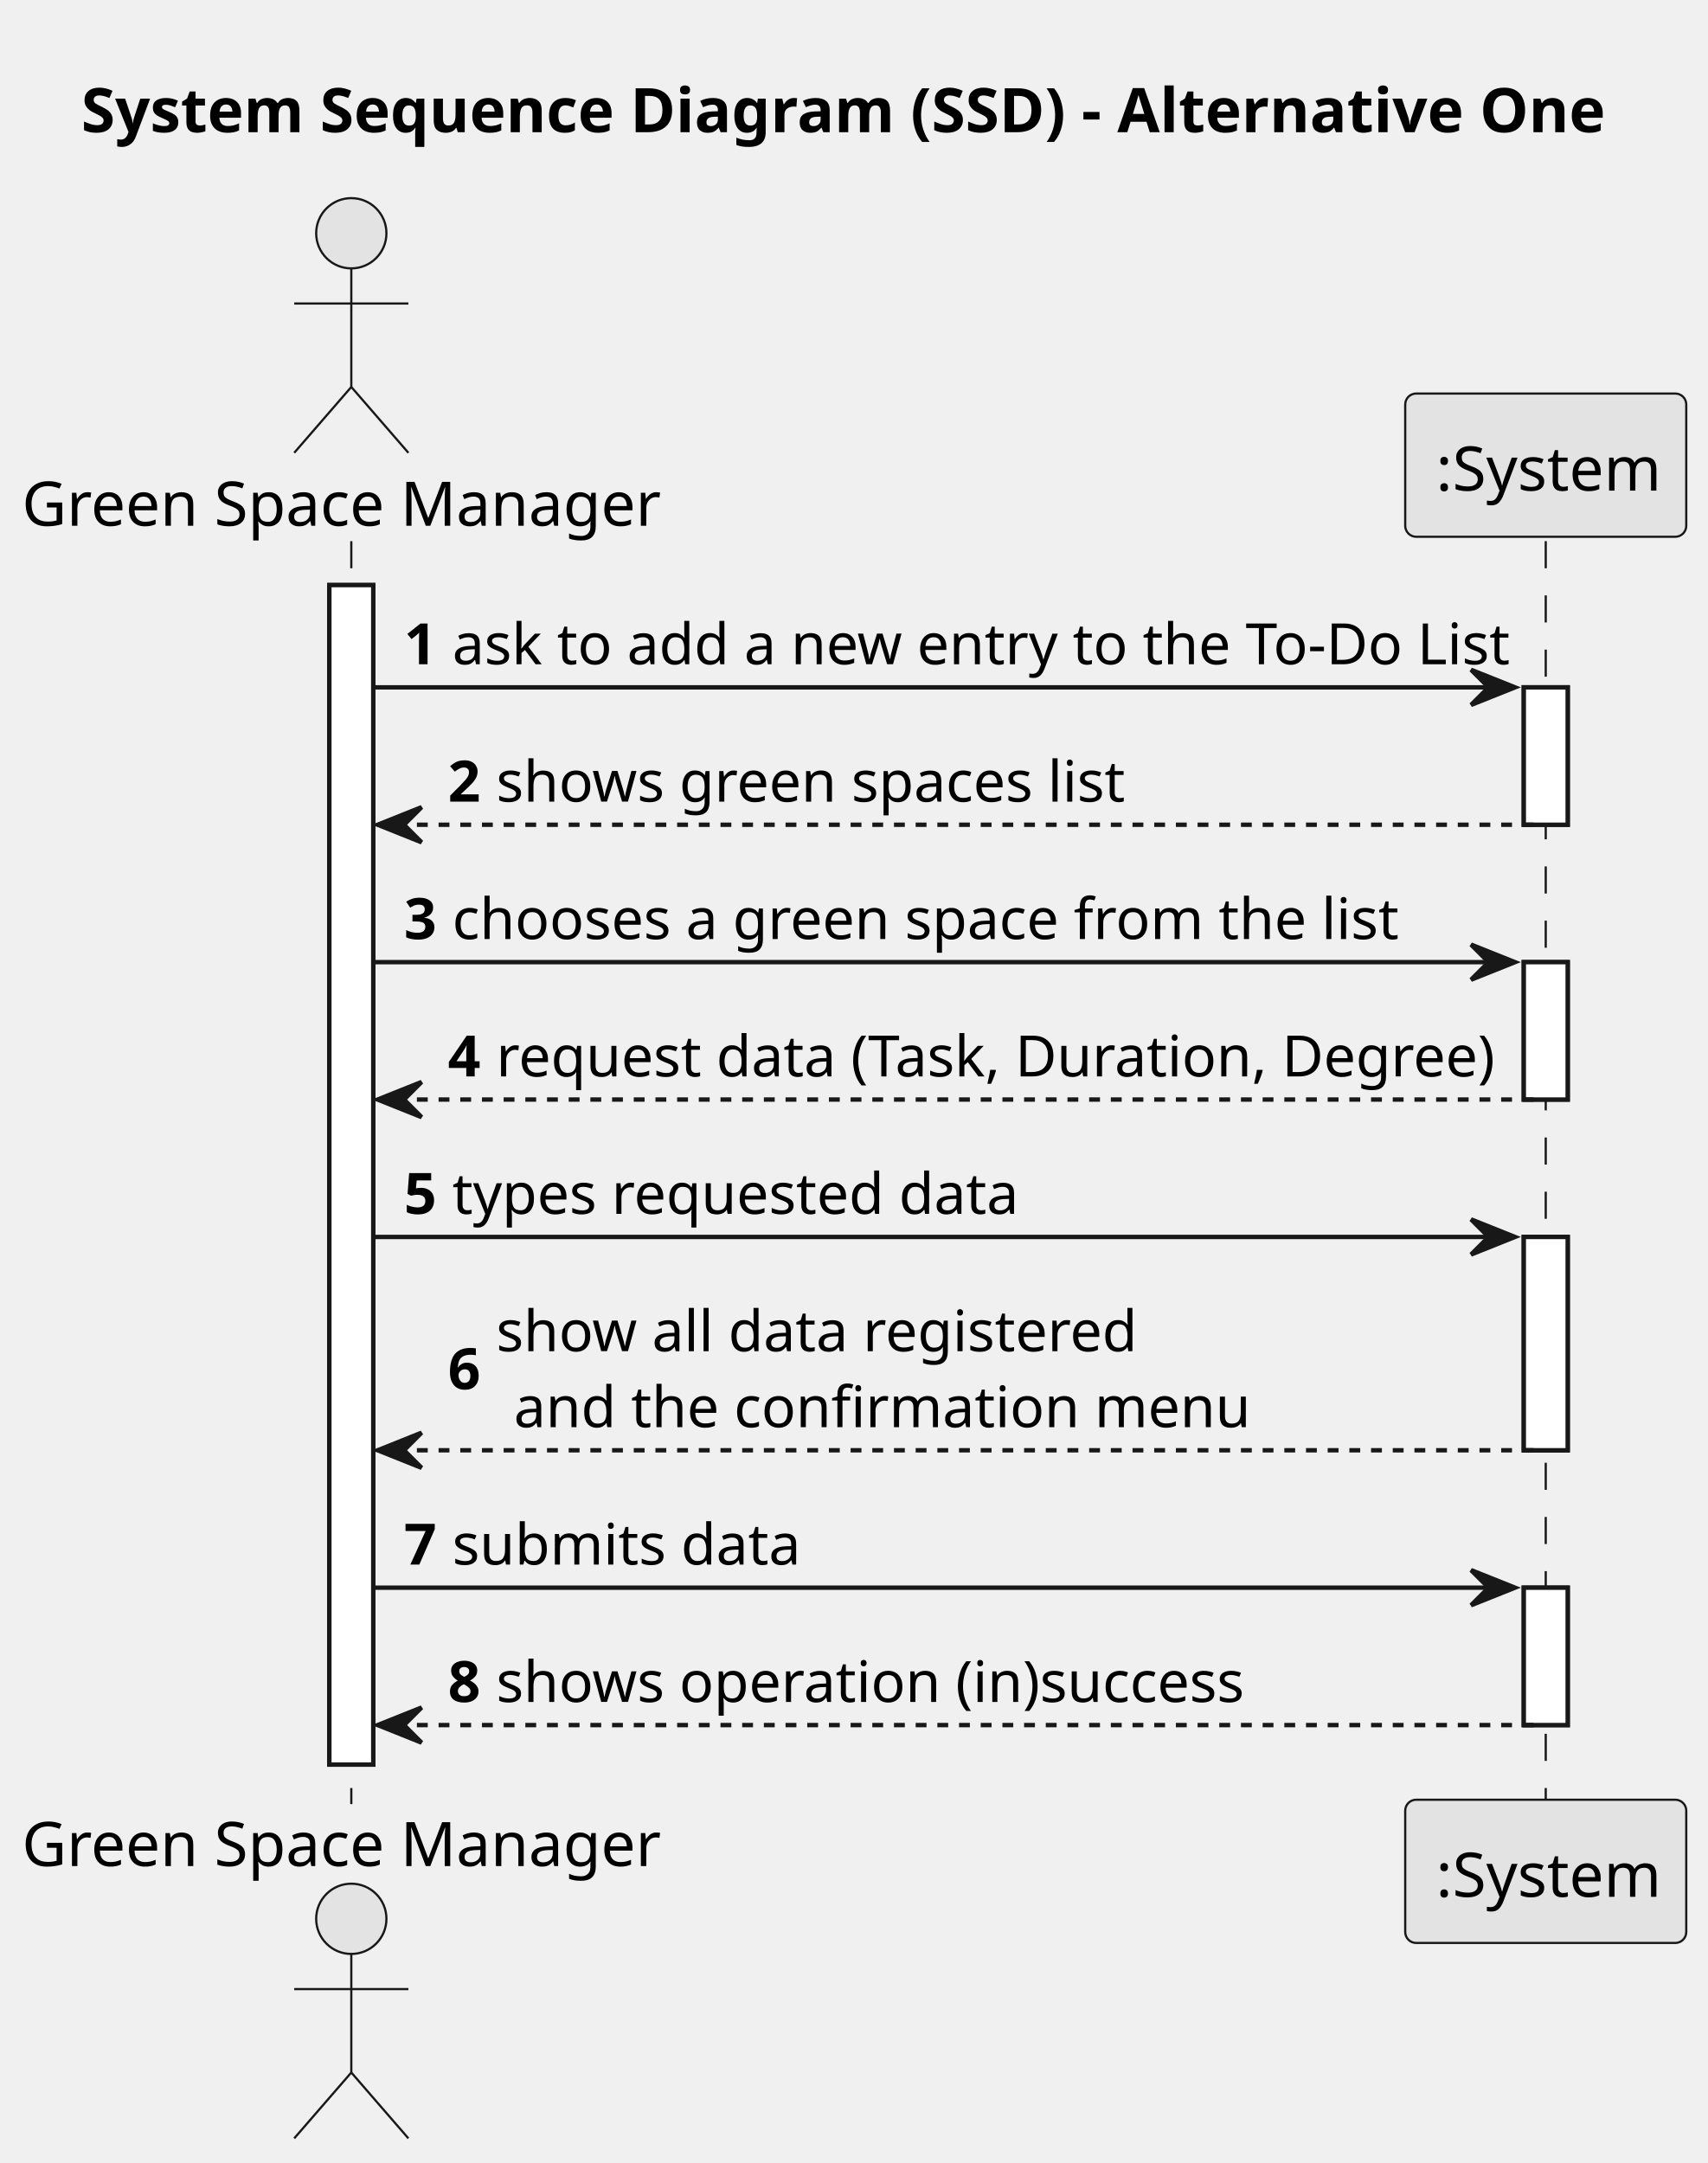
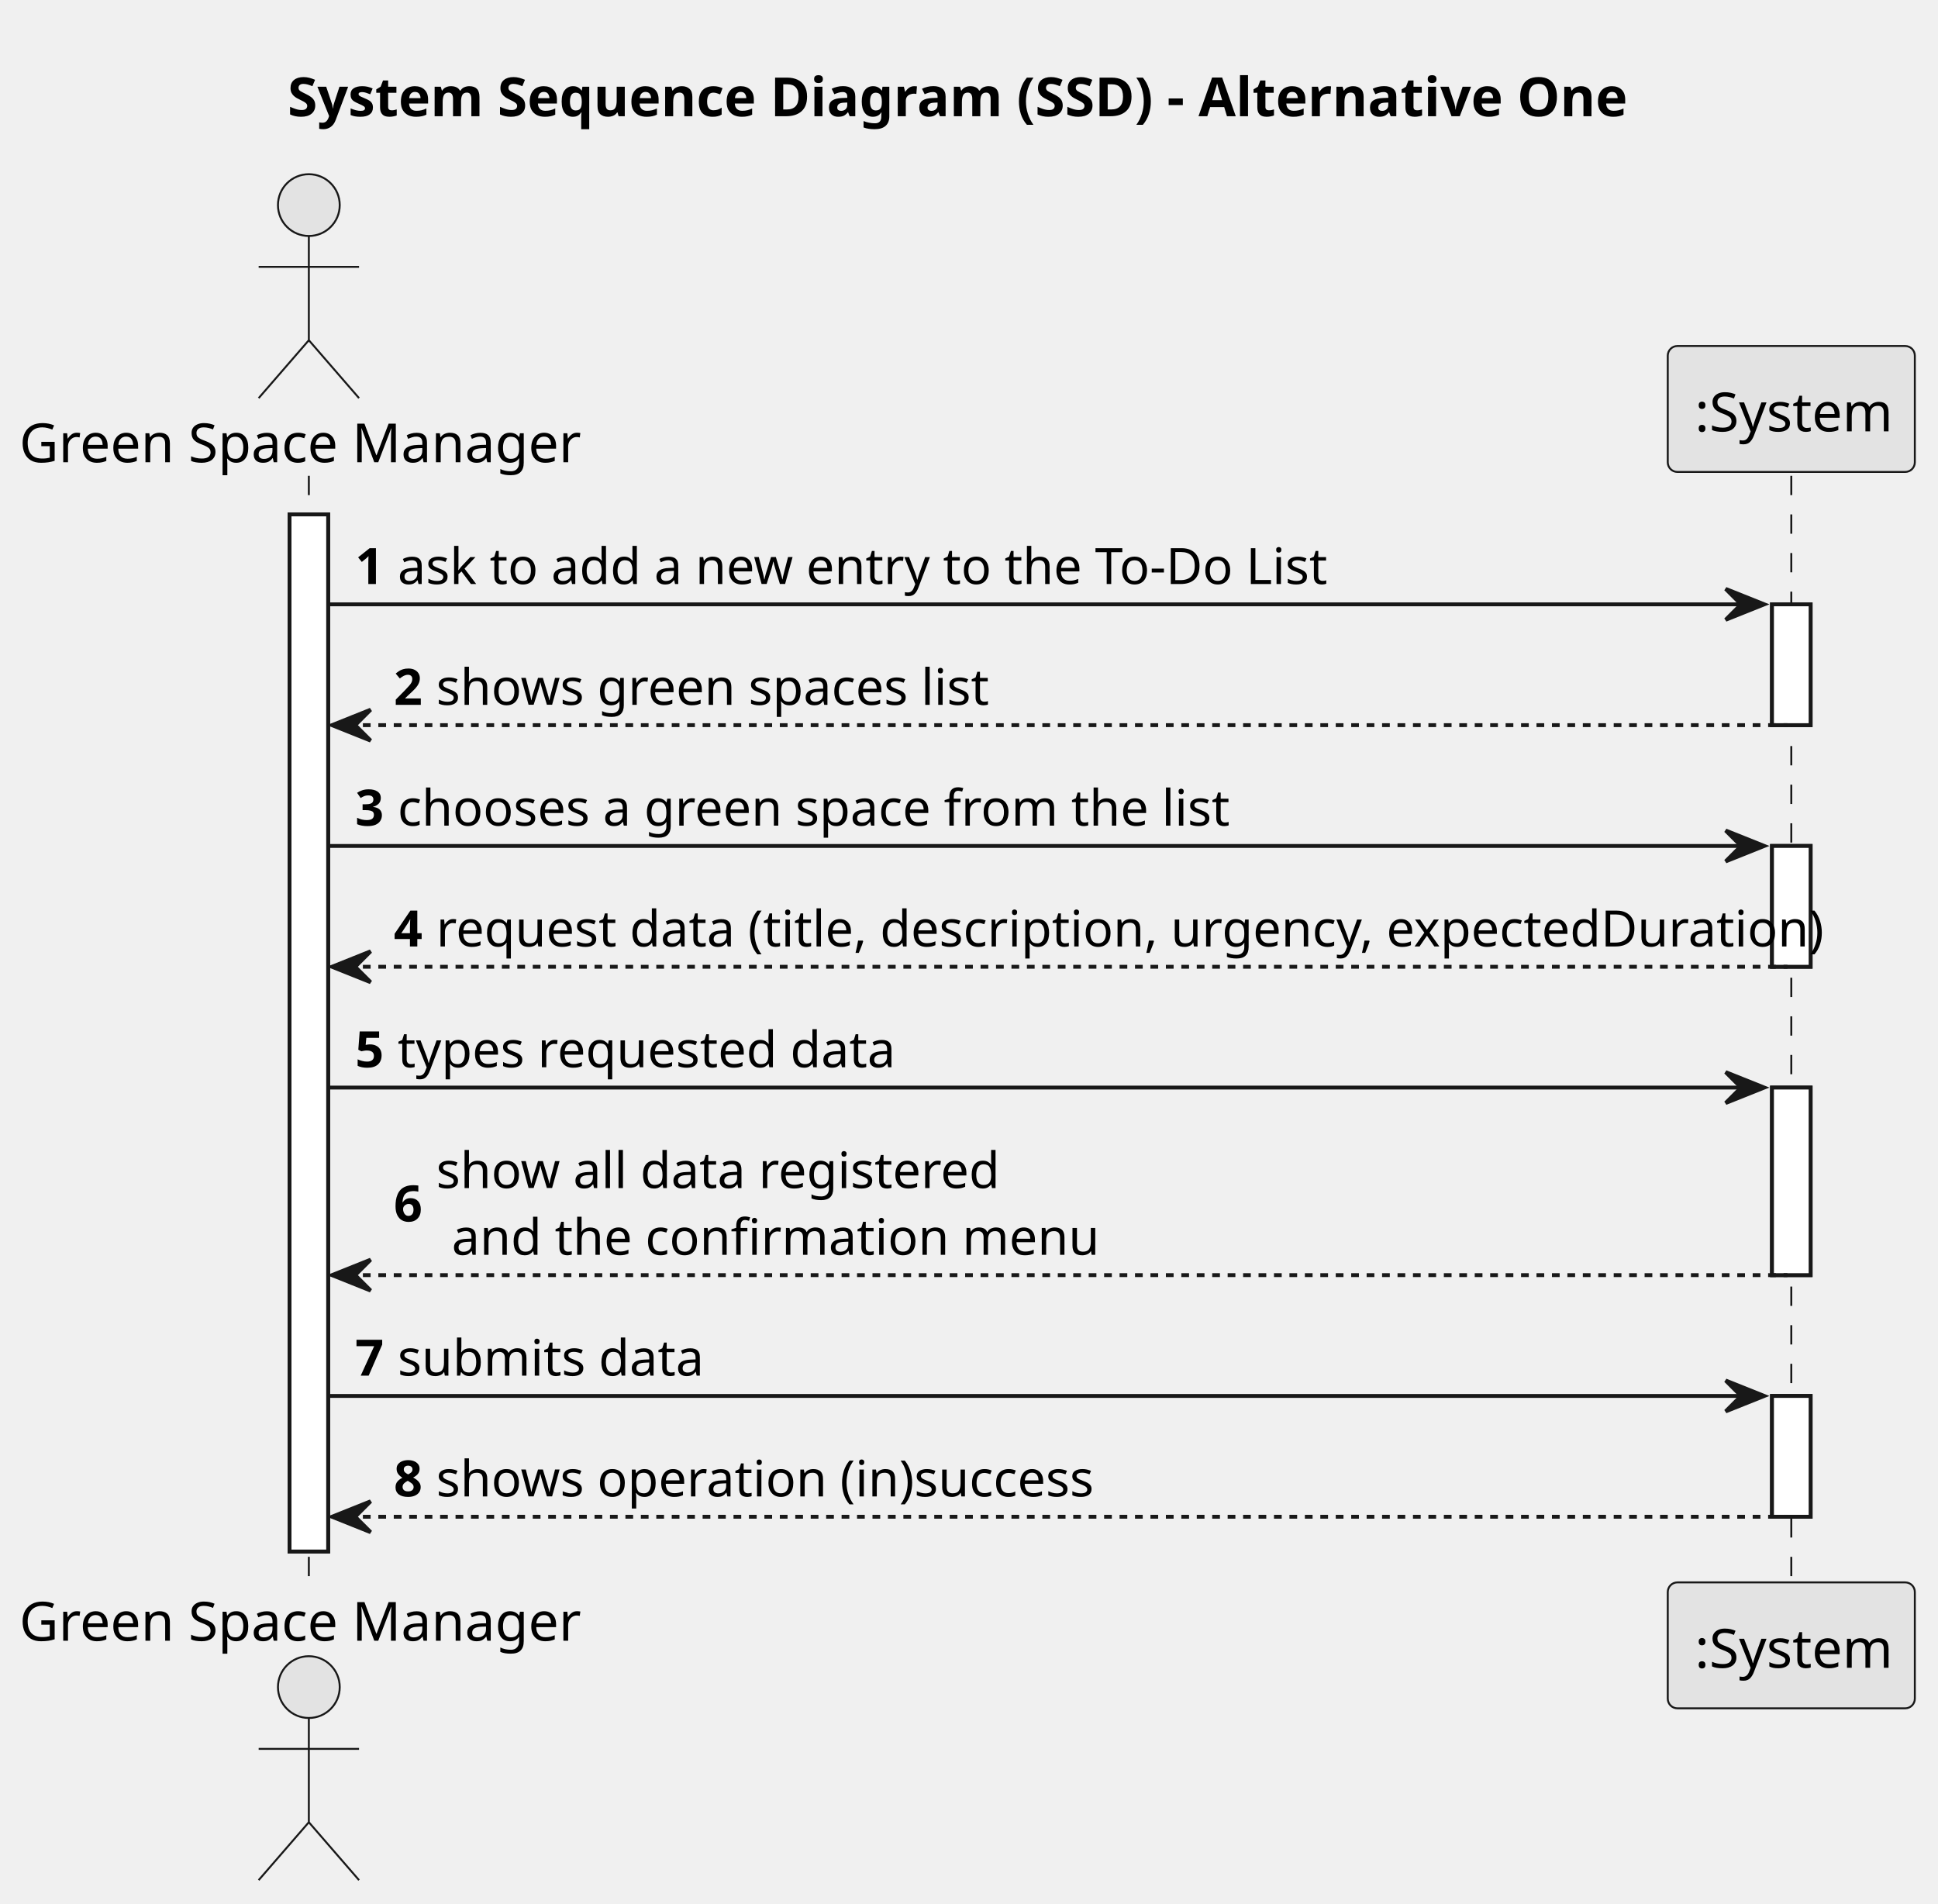
- <svg xmlns="http://www.w3.org/2000/svg" contentStyleType="text/css" height="399.33px" preserveAspectRatio="none" style="width:315px;height:399px;background:#FFFFFF;" version="1.1" viewBox="0 0 315 399" width="315.9px" zoomAndPan="magnify">
+ <svg xmlns="http://www.w3.org/2000/svg" contentStyleType="text/css" height="493px" preserveAspectRatio="none" style="width:502px;height:493px;background:#FFFFFF;" version="1.1" viewBox="0 0 502 493" width="502px" zoomAndPan="magnify">
  <defs />
  <g>
-     <text fill="#000000" font-family="sans-serif" font-size="11.34" font-weight="bold" lengthAdjust="spacing" textLength="284.31" x="14.985" y="24.387">System Sequence Diagram (SSD) - Alternative One</text>
-     <rect fill="#FFFFFF" height="217.582" style="stroke:#181818;stroke-width:0.81;" width="8.1" x="60.75" y="107.926" />
-     <rect fill="#FFFFFF" height="25.346" style="stroke:#181818;stroke-width:0.81;" width="8.1" x="281.07" y="126.792" />
-     <rect fill="#FFFFFF" height="25.346" style="stroke:#181818;stroke-width:0.81;" width="8.1" x="281.07" y="177.483" />
-     <rect fill="#FFFFFF" height="39.351" style="stroke:#181818;stroke-width:0.81;" width="8.1" x="281.07" y="228.175" />
-     <rect fill="#FFFFFF" height="25.346" style="stroke:#181818;stroke-width:0.81;" width="8.1" x="281.07" y="292.872" />
-     <line style="stroke:#181818;stroke-width:0.405;stroke-dasharray:5.0,5.0;" x1="64.8" x2="64.8" y1="99.826" y2="332.798" />
-     <line style="stroke:#181818;stroke-width:0.405;stroke-dasharray:5.0,5.0;" x1="285.12" x2="285.12" y1="99.826" y2="332.798" />
-     <text fill="#000000" font-family="sans-serif" font-size="11.34" lengthAdjust="spacing" textLength="116.64" x="4.05" y="96.98">Green Space Manager</text>
-     <ellipse cx="64.8" cy="43.028" fill="#E3E3E3" rx="6.48" ry="6.48" style="stroke:#181818;stroke-width:0.405;" />
-     <path d="M64.8,49.508 L64.8,71.378 M54.27,55.988 L75.33,55.988 M64.8,71.378 L54.27,83.528 M64.8,71.378 L75.33,83.528 " fill="none" style="stroke:#181818;stroke-width:0.405;" />
-     <text fill="#000000" font-family="sans-serif" font-size="11.34" lengthAdjust="spacing" textLength="116.64" x="4.05" y="344.225">Green Space Manager</text>
-     <ellipse cx="64.8" cy="353.956" fill="#E3E3E3" rx="6.48" ry="6.48" style="stroke:#181818;stroke-width:0.405;" />
-     <path d="M64.8,360.436 L64.8,382.306 M54.27,366.916 L75.33,366.916 M64.8,382.306 L54.27,394.456 M64.8,382.306 L75.33,394.456 " fill="none" style="stroke:#181818;stroke-width:0.405;" />
-     <rect fill="#E3E3E3" height="26.423" rx="2.025" ry="2.025" style="stroke:#181818;stroke-width:0.405;" width="51.84" x="259.2" y="72.593" />
-     <text fill="#000000" font-family="sans-serif" font-size="11.34" lengthAdjust="spacing" textLength="40.5" x="264.87" y="90.5">:System</text>
-     <rect fill="#E3E3E3" height="26.423" rx="2.025" ry="2.025" style="stroke:#181818;stroke-width:0.405;" width="51.84" x="259.2" y="331.988" />
-     <text fill="#000000" font-family="sans-serif" font-size="11.34" lengthAdjust="spacing" textLength="40.5" x="264.87" y="349.895">:System</text>
-     <rect fill="#FFFFFF" height="217.582" style="stroke:#181818;stroke-width:0.81;" width="8.1" x="60.75" y="107.926" />
-     <rect fill="#FFFFFF" height="25.346" style="stroke:#181818;stroke-width:0.81;" width="8.1" x="281.07" y="126.792" />
-     <rect fill="#FFFFFF" height="25.346" style="stroke:#181818;stroke-width:0.81;" width="8.1" x="281.07" y="177.483" />
-     <rect fill="#FFFFFF" height="39.351" style="stroke:#181818;stroke-width:0.81;" width="8.1" x="281.07" y="228.175" />
-     <rect fill="#FFFFFF" height="25.346" style="stroke:#181818;stroke-width:0.81;" width="8.1" x="281.07" y="292.872" />
-     <polygon fill="#181818" points="271.35,123.552,279.45,126.792,271.35,130.032,274.59,126.792" style="stroke:#181818;stroke-width:0.81;" />
-     <line style="stroke:#181818;stroke-width:0.81;" x1="68.85" x2="276.21" y1="126.792" y2="126.792" />
-     <text fill="#000000" font-family="sans-serif" font-size="10.53" font-weight="bold" lengthAdjust="spacing" textLength="5.67" x="74.52" y="122.529">1</text>
-     <text fill="#000000" font-family="sans-serif" font-size="10.53" lengthAdjust="spacing" textLength="187.92" x="83.43" y="122.529">ask to add a new entry to the To-Do List</text>
-     <polygon fill="#181818" points="77.76,148.898,69.66,152.138,77.76,155.378,74.52,152.138" style="stroke:#181818;stroke-width:0.81;" />
-     <line style="stroke:#181818;stroke-width:0.81;stroke-dasharray:2.0,2.0;" x1="72.9" x2="284.31" y1="152.138" y2="152.138" />
-     <text fill="#000000" font-family="sans-serif" font-size="10.53" font-weight="bold" lengthAdjust="spacing" textLength="5.67" x="82.62" y="147.875">2</text>
-     <text fill="#000000" font-family="sans-serif" font-size="10.53" lengthAdjust="spacing" textLength="113.4" x="91.53" y="147.875">shows green spaces list</text>
-     <polygon fill="#181818" points="271.35,174.243,279.45,177.483,271.35,180.723,274.59,177.483" style="stroke:#181818;stroke-width:0.81;" />
-     <line style="stroke:#181818;stroke-width:0.81;" x1="68.85" x2="276.21" y1="177.483" y2="177.483" />
-     <text fill="#000000" font-family="sans-serif" font-size="10.53" font-weight="bold" lengthAdjust="spacing" textLength="5.67" x="74.52" y="173.221">3</text>
-     <text fill="#000000" font-family="sans-serif" font-size="10.53" lengthAdjust="spacing" textLength="167.67" x="83.43" y="173.221">chooses a green space from the list</text>
-     <polygon fill="#181818" points="77.76,199.589,69.66,202.829,77.76,206.069,74.52,202.829" style="stroke:#181818;stroke-width:0.81;" />
-     <line style="stroke:#181818;stroke-width:0.81;stroke-dasharray:2.0,2.0;" x1="72.9" x2="284.31" y1="202.829" y2="202.829" />
-     <text fill="#000000" font-family="sans-serif" font-size="10.53" font-weight="bold" lengthAdjust="spacing" textLength="5.67" x="82.62" y="198.566">4</text>
-     <text fill="#000000" font-family="sans-serif" font-size="10.53" lengthAdjust="spacing" textLength="175.77" x="91.53" y="198.566">request data (Task, Duration, Degree)</text>
-     <polygon fill="#181818" points="271.35,224.935,279.45,228.175,271.35,231.415,274.59,228.175" style="stroke:#181818;stroke-width:0.81;" />
-     <line style="stroke:#181818;stroke-width:0.81;" x1="68.85" x2="276.21" y1="228.175" y2="228.175" />
-     <text fill="#000000" font-family="sans-serif" font-size="10.53" font-weight="bold" lengthAdjust="spacing" textLength="5.67" x="74.52" y="223.912">5</text>
-     <text fill="#000000" font-family="sans-serif" font-size="10.53" lengthAdjust="spacing" textLength="98.82" x="83.43" y="223.912">types requested data</text>
-     <polygon fill="#181818" points="77.76,264.286,69.66,267.526,77.76,270.766,74.52,267.526" style="stroke:#181818;stroke-width:0.81;" />
-     <line style="stroke:#181818;stroke-width:0.81;stroke-dasharray:2.0,2.0;" x1="72.9" x2="284.31" y1="267.526" y2="267.526" />
-     <text fill="#000000" font-family="sans-serif" font-size="10.53" font-weight="bold" lengthAdjust="spacing" textLength="5.67" x="82.62" y="256.261">6</text>
-     <text fill="#000000" font-family="sans-serif" font-size="10.53" lengthAdjust="spacing" textLength="110.97" x="91.53" y="249.258">show all data registered</text>
-     <text fill="#000000" font-family="sans-serif" font-size="10.53" lengthAdjust="spacing" textLength="123.93" x="94.77" y="263.263">and the confirmation menu</text>
-     <polygon fill="#181818" points="271.35,289.632,279.45,292.872,271.35,296.112,274.59,292.872" style="stroke:#181818;stroke-width:0.81;" />
-     <line style="stroke:#181818;stroke-width:0.81;" x1="68.85" x2="276.21" y1="292.872" y2="292.872" />
-     <text fill="#000000" font-family="sans-serif" font-size="10.53" font-weight="bold" lengthAdjust="spacing" textLength="5.67" x="74.52" y="288.609">7</text>
-     <text fill="#000000" font-family="sans-serif" font-size="10.53" lengthAdjust="spacing" textLength="60.75" x="83.43" y="288.609">submits data</text>
-     <polygon fill="#181818" points="77.76,314.978,69.66,318.218,77.76,321.458,74.52,318.218" style="stroke:#181818;stroke-width:0.81;" />
-     <line style="stroke:#181818;stroke-width:0.81;stroke-dasharray:2.0,2.0;" x1="72.9" x2="284.31" y1="318.218" y2="318.218" />
-     <text fill="#000000" font-family="sans-serif" font-size="10.53" font-weight="bold" lengthAdjust="spacing" textLength="5.67" x="82.62" y="313.955">8</text>
-     <text fill="#000000" font-family="sans-serif" font-size="10.53" lengthAdjust="spacing" textLength="133.65" x="91.53" y="313.955">shows operation (in)success</text>
+     <text fill="#000000" font-family="sans-serif" font-size="14" font-weight="bold" lengthAdjust="spacing" textLength="351" x="74.5" y="30.107">System Sequence Diagram (SSD) - Alternative One</text>
+     <rect fill="#FFFFFF" height="268.619" style="stroke:#181818;stroke-width:1.0;" width="10" x="75" y="133.242" />
+     <rect fill="#FFFFFF" height="31.291" style="stroke:#181818;stroke-width:1.0;" width="10" x="459" y="156.533" />
+     <rect fill="#FFFFFF" height="31.291" style="stroke:#181818;stroke-width:1.0;" width="10" x="459" y="219.115" />
+     <rect fill="#FFFFFF" height="48.582" style="stroke:#181818;stroke-width:1.0;" width="10" x="459" y="281.697" />
+     <rect fill="#FFFFFF" height="31.291" style="stroke:#181818;stroke-width:1.0;" width="10" x="459" y="361.57" />
+     <line style="stroke:#181818;stroke-width:0.5;stroke-dasharray:5.0,5.0;" x1="80" x2="80" y1="123.242" y2="410.861" />
+     <line style="stroke:#181818;stroke-width:0.5;stroke-dasharray:5.0,5.0;" x1="464" x2="464" y1="123.242" y2="410.861" />
+     <text fill="#000000" font-family="sans-serif" font-size="14" lengthAdjust="spacing" textLength="144" x="5" y="119.728">Green Space Manager</text>
+     <ellipse cx="80" cy="53.121" fill="#E3E3E3" rx="8" ry="8" style="stroke:#181818;stroke-width:0.5;" />
+     <path d="M80,61.121 L80,88.121 M67,69.121 L93,69.121 M80,88.121 L67,103.121 M80,88.121 L93,103.121 " fill="none" style="stroke:#181818;stroke-width:0.5;" />
+     <text fill="#000000" font-family="sans-serif" font-size="14" lengthAdjust="spacing" textLength="144" x="5" y="424.969">Green Space Manager</text>
+     <ellipse cx="80" cy="436.982" fill="#E3E3E3" rx="8" ry="8" style="stroke:#181818;stroke-width:0.5;" />
+     <path d="M80,444.982 L80,471.982 M67,452.982 L93,452.982 M80,471.982 L67,486.982 M80,471.982 L93,486.982 " fill="none" style="stroke:#181818;stroke-width:0.5;" />
+     <rect fill="#E3E3E3" height="32.621" rx="2.5" ry="2.5" style="stroke:#181818;stroke-width:0.5;" width="64" x="432" y="89.621" />
+     <text fill="#000000" font-family="sans-serif" font-size="14" lengthAdjust="spacing" textLength="50" x="439" y="111.728">:System</text>
+     <rect fill="#E3E3E3" height="32.621" rx="2.5" ry="2.5" style="stroke:#181818;stroke-width:0.5;" width="64" x="432" y="409.861" />
+     <text fill="#000000" font-family="sans-serif" font-size="14" lengthAdjust="spacing" textLength="50" x="439" y="431.969">:System</text>
+     <rect fill="#FFFFFF" height="268.619" style="stroke:#181818;stroke-width:1.0;" width="10" x="75" y="133.242" />
+     <rect fill="#FFFFFF" height="31.291" style="stroke:#181818;stroke-width:1.0;" width="10" x="459" y="156.533" />
+     <rect fill="#FFFFFF" height="31.291" style="stroke:#181818;stroke-width:1.0;" width="10" x="459" y="219.115" />
+     <rect fill="#FFFFFF" height="48.582" style="stroke:#181818;stroke-width:1.0;" width="10" x="459" y="281.697" />
+     <rect fill="#FFFFFF" height="31.291" style="stroke:#181818;stroke-width:1.0;" width="10" x="459" y="361.57" />
+     <polygon fill="#181818" points="447,152.533,457,156.533,447,160.533,451,156.533" style="stroke:#181818;stroke-width:1.0;" />
+     <line style="stroke:#181818;stroke-width:1.0;" x1="85" x2="453" y1="156.533" y2="156.533" />
+     <text fill="#000000" font-family="sans-serif" font-size="13" font-weight="bold" lengthAdjust="spacing" textLength="7" x="92" y="151.27">1</text>
+     <text fill="#000000" font-family="sans-serif" font-size="13" lengthAdjust="spacing" textLength="232" x="103" y="151.27">ask to add a new entry to the To-Do List</text>
+     <polygon fill="#181818" points="96,183.824,86,187.824,96,191.824,92,187.824" style="stroke:#181818;stroke-width:1.0;" />
+     <line style="stroke:#181818;stroke-width:1.0;stroke-dasharray:2.0,2.0;" x1="90" x2="463" y1="187.824" y2="187.824" />
+     <text fill="#000000" font-family="sans-serif" font-size="13" font-weight="bold" lengthAdjust="spacing" textLength="7" x="102" y="182.561">2</text>
+     <text fill="#000000" font-family="sans-serif" font-size="13" lengthAdjust="spacing" textLength="140" x="113" y="182.561">shows green spaces list</text>
+     <polygon fill="#181818" points="447,215.115,457,219.115,447,223.115,451,219.115" style="stroke:#181818;stroke-width:1.0;" />
+     <line style="stroke:#181818;stroke-width:1.0;" x1="85" x2="453" y1="219.115" y2="219.115" />
+     <text fill="#000000" font-family="sans-serif" font-size="13" font-weight="bold" lengthAdjust="spacing" textLength="7" x="92" y="213.852">3</text>
+     <text fill="#000000" font-family="sans-serif" font-size="13" lengthAdjust="spacing" textLength="207" x="103" y="213.852">chooses a green space from the list</text>
+     <polygon fill="#181818" points="96,246.406,86,250.406,96,254.406,92,250.406" style="stroke:#181818;stroke-width:1.0;" />
+     <line style="stroke:#181818;stroke-width:1.0;stroke-dasharray:2.0,2.0;" x1="90" x2="463" y1="250.406" y2="250.406" />
+     <text fill="#000000" font-family="sans-serif" font-size="13" font-weight="bold" lengthAdjust="spacing" textLength="7" x="102" y="245.144">4</text>
+     <text fill="#000000" font-family="sans-serif" font-size="13" lengthAdjust="spacing" textLength="339" x="113" y="245.144">request data (title, description, urgency, expectedDuration)</text>
+     <polygon fill="#181818" points="447,277.697,457,281.697,447,285.697,451,281.697" style="stroke:#181818;stroke-width:1.0;" />
+     <line style="stroke:#181818;stroke-width:1.0;" x1="85" x2="453" y1="281.697" y2="281.697" />
+     <text fill="#000000" font-family="sans-serif" font-size="13" font-weight="bold" lengthAdjust="spacing" textLength="7" x="92" y="276.435">5</text>
+     <text fill="#000000" font-family="sans-serif" font-size="13" lengthAdjust="spacing" textLength="122" x="103" y="276.435">types requested data</text>
+     <polygon fill="#181818" points="96,326.279,86,330.279,96,334.279,92,330.279" style="stroke:#181818;stroke-width:1.0;" />
+     <line style="stroke:#181818;stroke-width:1.0;stroke-dasharray:2.0,2.0;" x1="90" x2="463" y1="330.279" y2="330.279" />
+     <text fill="#000000" font-family="sans-serif" font-size="13" font-weight="bold" lengthAdjust="spacing" textLength="7" x="102" y="316.371">6</text>
+     <text fill="#000000" font-family="sans-serif" font-size="13" lengthAdjust="spacing" textLength="137" x="113" y="307.726">show all data registered</text>
+     <text fill="#000000" font-family="sans-serif" font-size="13" lengthAdjust="spacing" textLength="153" x="117" y="325.017">and the confirmation menu</text>
+     <polygon fill="#181818" points="447,357.57,457,361.57,447,365.57,451,361.57" style="stroke:#181818;stroke-width:1.0;" />
+     <line style="stroke:#181818;stroke-width:1.0;" x1="85" x2="453" y1="361.57" y2="361.57" />
+     <text fill="#000000" font-family="sans-serif" font-size="13" font-weight="bold" lengthAdjust="spacing" textLength="7" x="92" y="356.308">7</text>
+     <text fill="#000000" font-family="sans-serif" font-size="13" lengthAdjust="spacing" textLength="75" x="103" y="356.308">submits data</text>
+     <polygon fill="#181818" points="96,388.861,86,392.861,96,396.861,92,392.861" style="stroke:#181818;stroke-width:1.0;" />
+     <line style="stroke:#181818;stroke-width:1.0;stroke-dasharray:2.0,2.0;" x1="90" x2="463" y1="392.861" y2="392.861" />
+     <text fill="#000000" font-family="sans-serif" font-size="13" font-weight="bold" lengthAdjust="spacing" textLength="7" x="102" y="387.599">8</text>
+     <text fill="#000000" font-family="sans-serif" font-size="13" lengthAdjust="spacing" textLength="165" x="113" y="387.599">shows operation (in)success</text>
  </g>
</svg>
